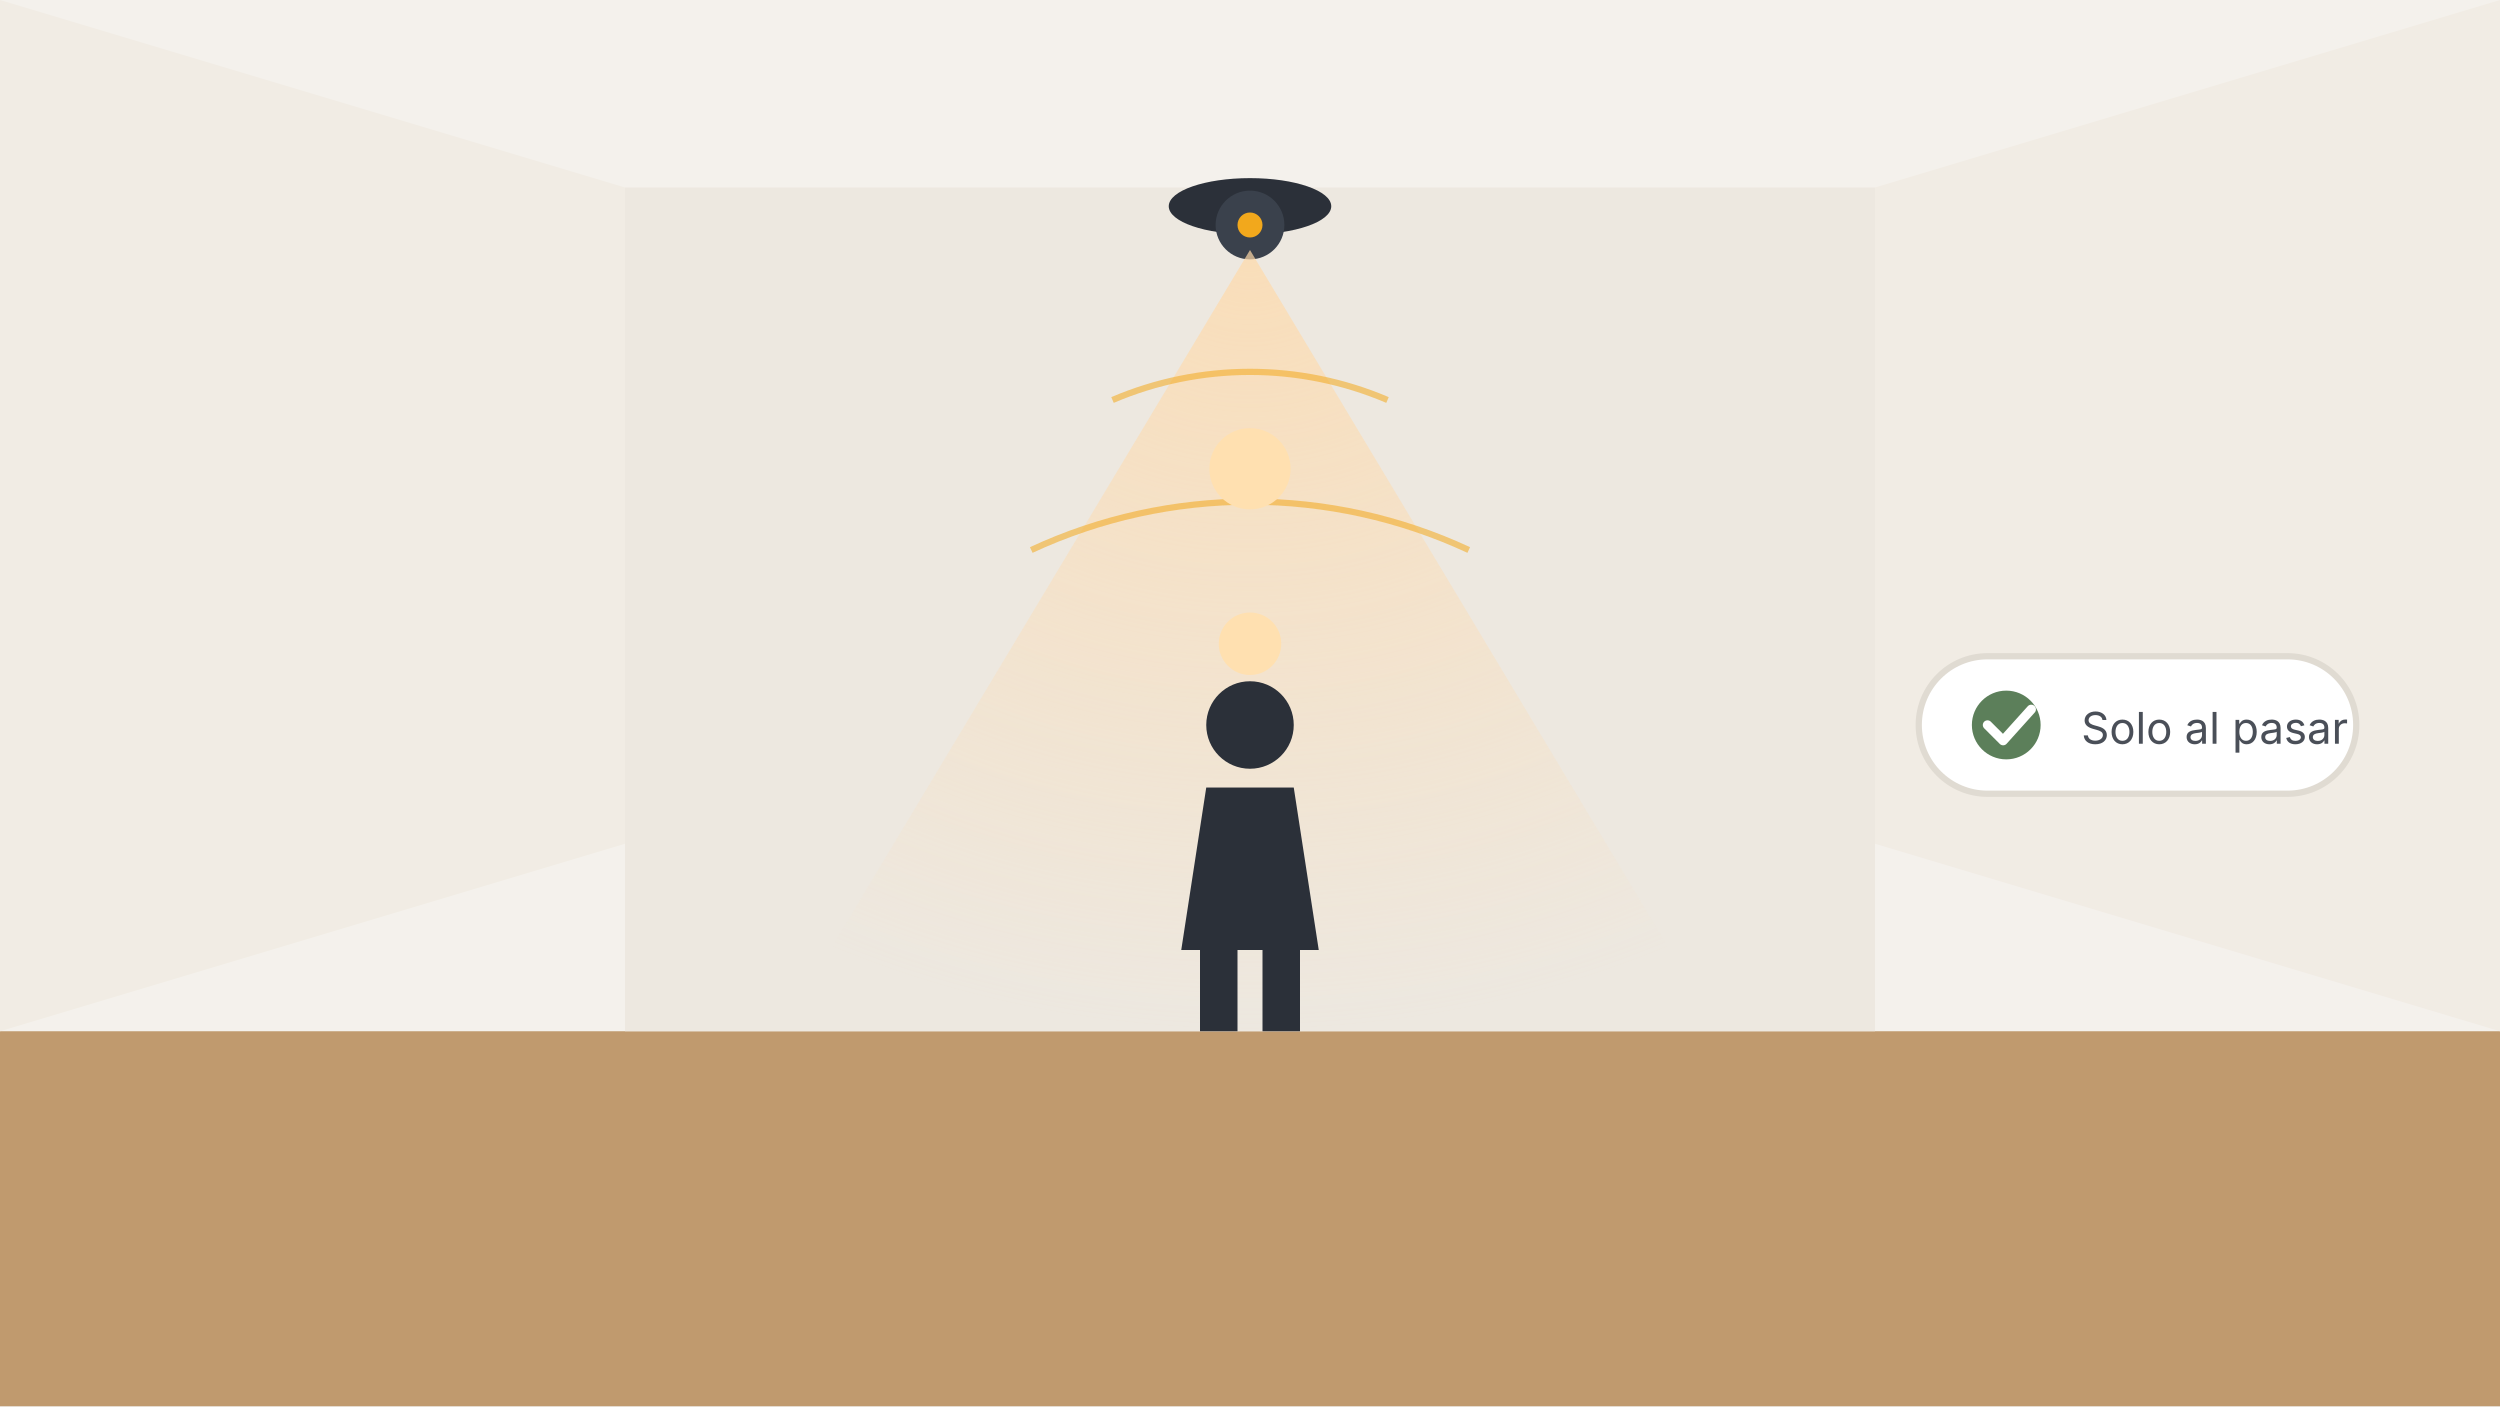
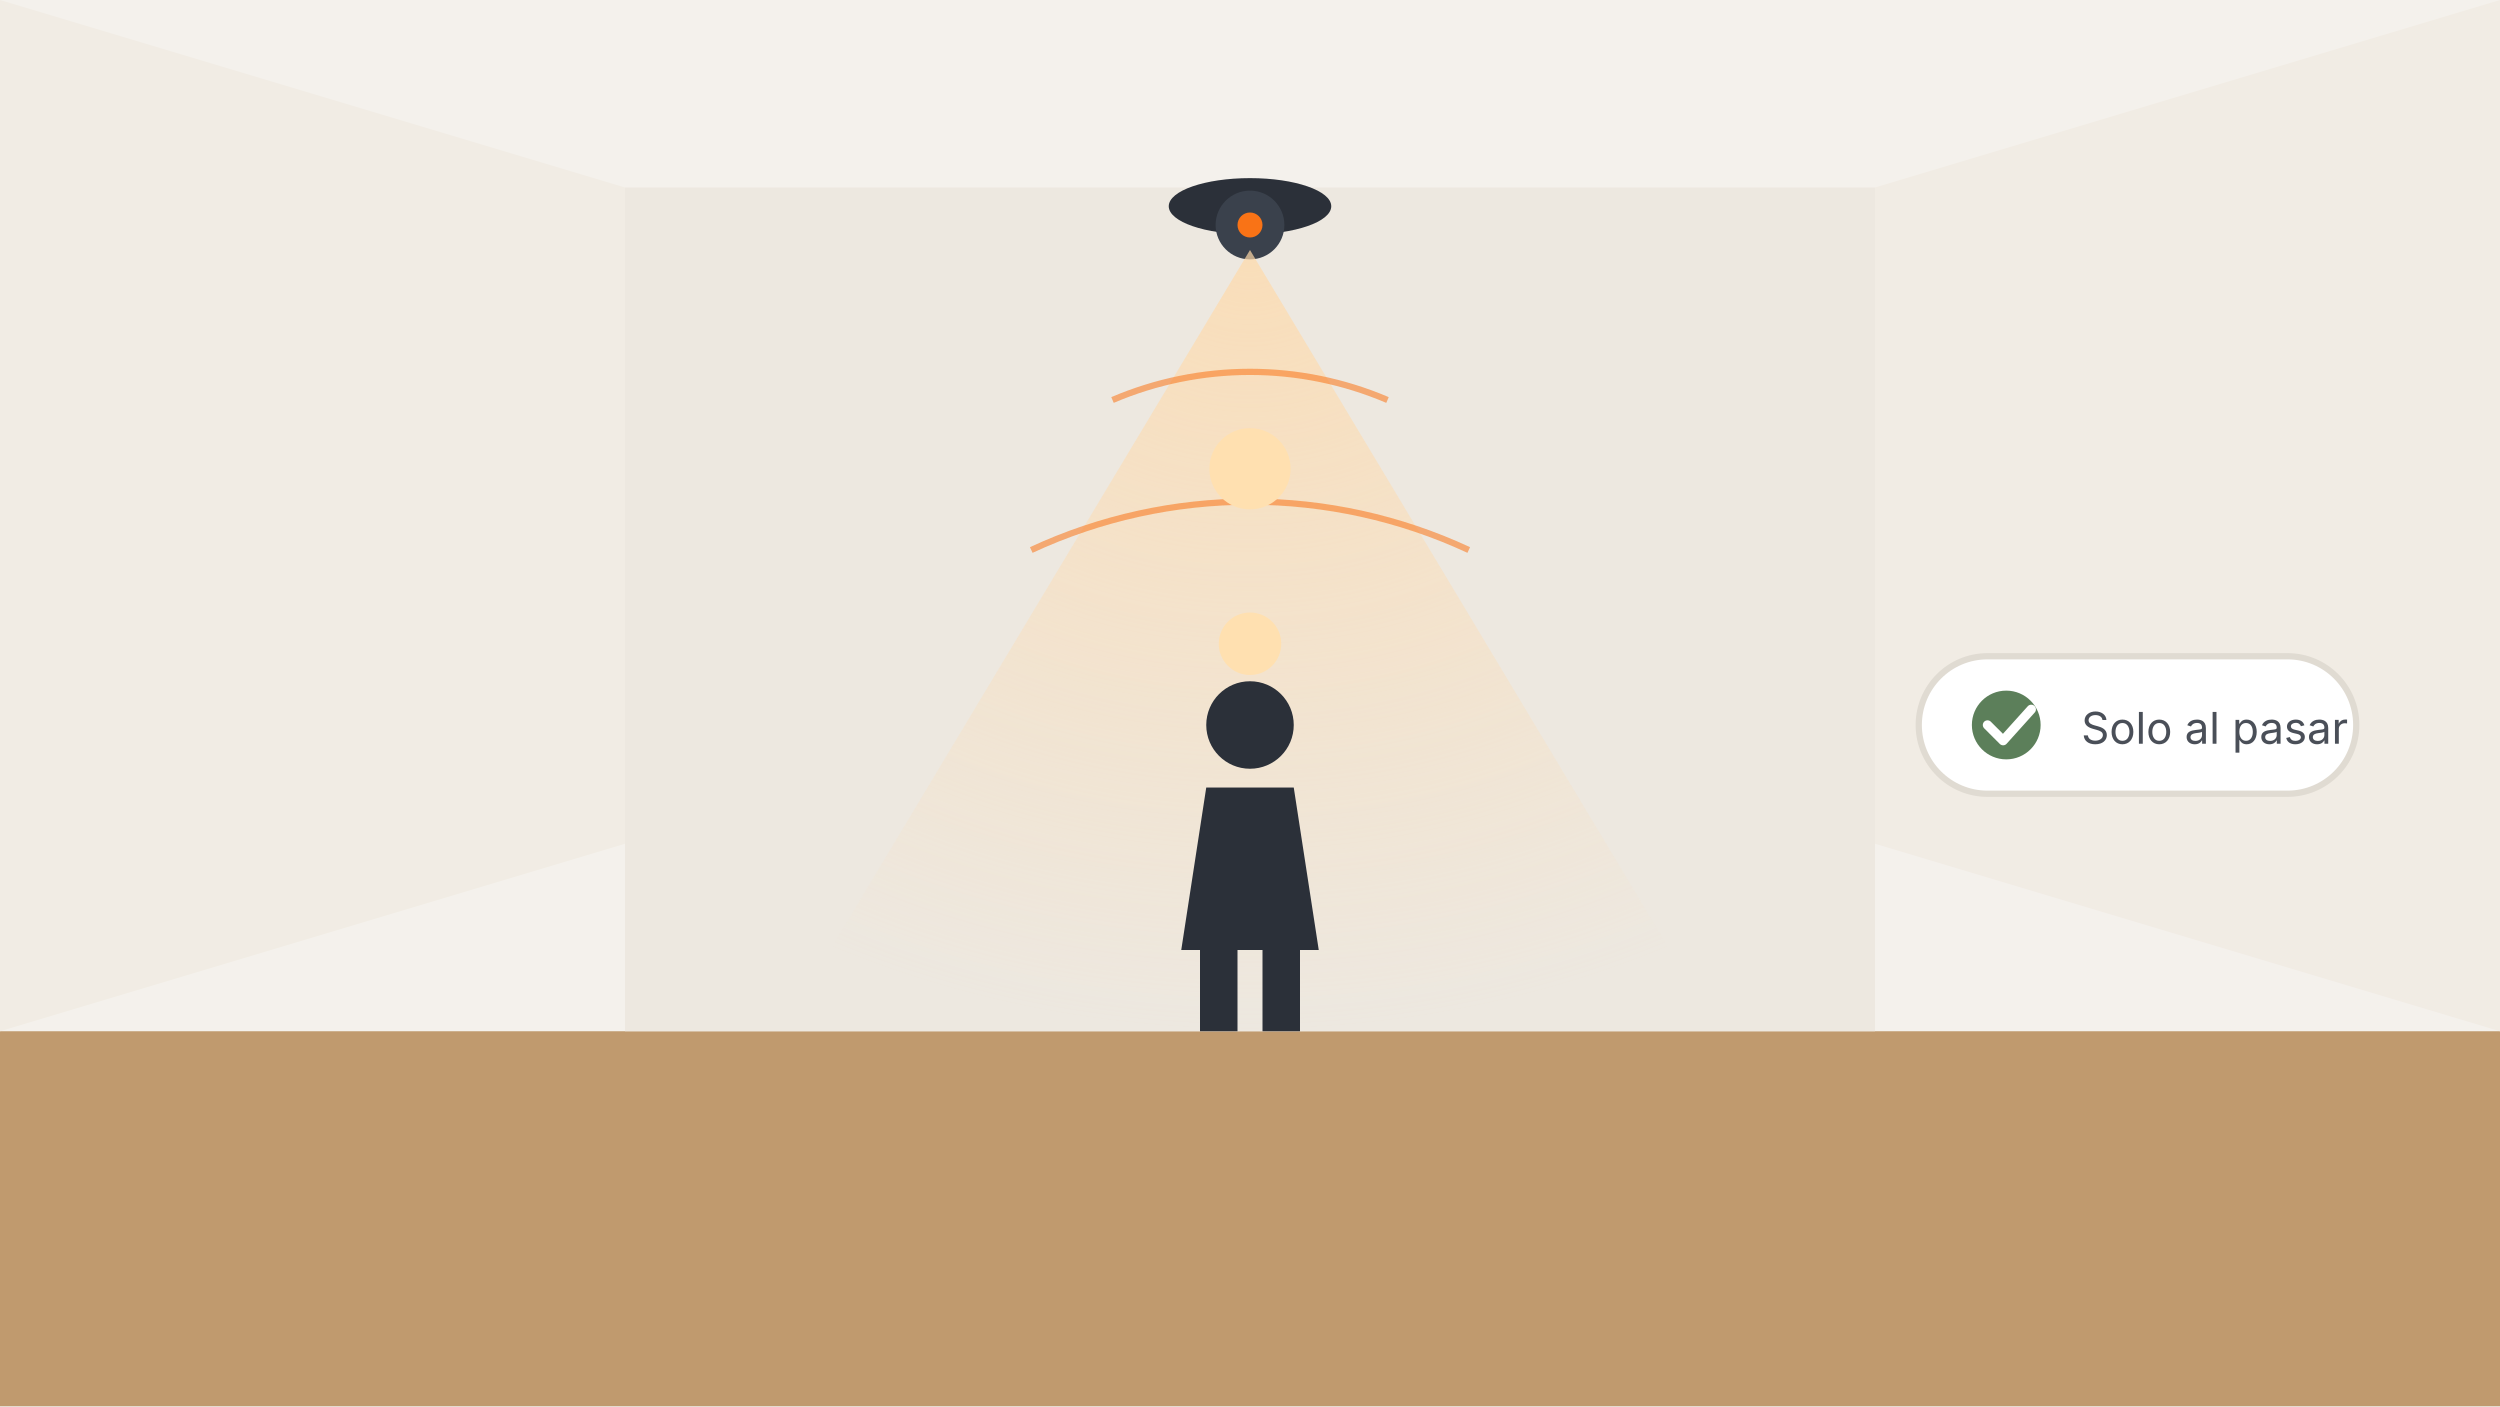
<svg xmlns="http://www.w3.org/2000/svg" viewBox="0 0 800 450" width="800" height="450" role="img" aria-label="Ilustración de un pasillo con detector de presencia que enciende la luz solo al pasar">
  <defs>
    <radialGradient id="sd-g" cx="0.5" cy="0" r="1">
      <stop offset="0" stop-color="#FFD9A8" stop-opacity=".7" />
      <stop offset="1" stop-color="#FFD9A8" stop-opacity="0" />
    </radialGradient>
  </defs>
  <rect width="800" height="450" fill="#F4F1EC" />
  <rect y="330" width="800" height="120" fill="#C09A6E" />
  <path d="M200 60h400v270H200z" fill="#EDE8E0" />
  <path d="M200 60L0 0v330l200-60zM600 60l200-60v330l-200-60z" fill="#F1ECE4" />
  <ellipse cx="400" cy="66" rx="26" ry="9" fill="#2B3039" />
  <circle cx="400" cy="72" r="11" fill="#3A414C" />
-   <circle cx="400" cy="72" r="4" fill="#F2A81C" />
+   <circle cx="400" cy="72" r="4" fill="#F97316" />
  <path d="M400 80l-150 250h300z" fill="url(#sd-g)" />
-   <g stroke="#F2A81C" stroke-width="2" fill="none" opacity=".55">
+   <g stroke="#F97316" stroke-width="2" fill="none" opacity=".55">
    <path d="M400 92a58 58 0 0 1 0 0M356 128a112 112 0 0 1 88 0M330 176a166 166 0 0 1 140 0" />
  </g>
  <circle cx="400" cy="150" r="13" fill="#FFE0B0" />
  <circle cx="400" cy="206" r="10" fill="#FFE0B0" />
  <g fill="#2B3039" transform="translate(376 218)">
    <circle cx="24" cy="14" r="14" />
    <path d="M10 34h28l8 52H2z" />
    <path d="M8 86h12v26H8zM28 86h12v26H28z" />
  </g>
  <g transform="translate(614 210)">
    <rect width="140" height="44" rx="22" fill="#FFFFFF" stroke="#E0DBD2" stroke-width="2" />
    <circle cx="28" cy="22" r="11" fill="#5C7F5A" />
    <path d="M22 22l5 5 9-10" fill="none" stroke="#fff" stroke-width="3" stroke-linecap="round" stroke-linejoin="round" />
    <text x="52" y="28" font-family="Inter, sans-serif" font-size="14" fill="#4A4F58">Solo al pasar</text>
  </g>
</svg>
